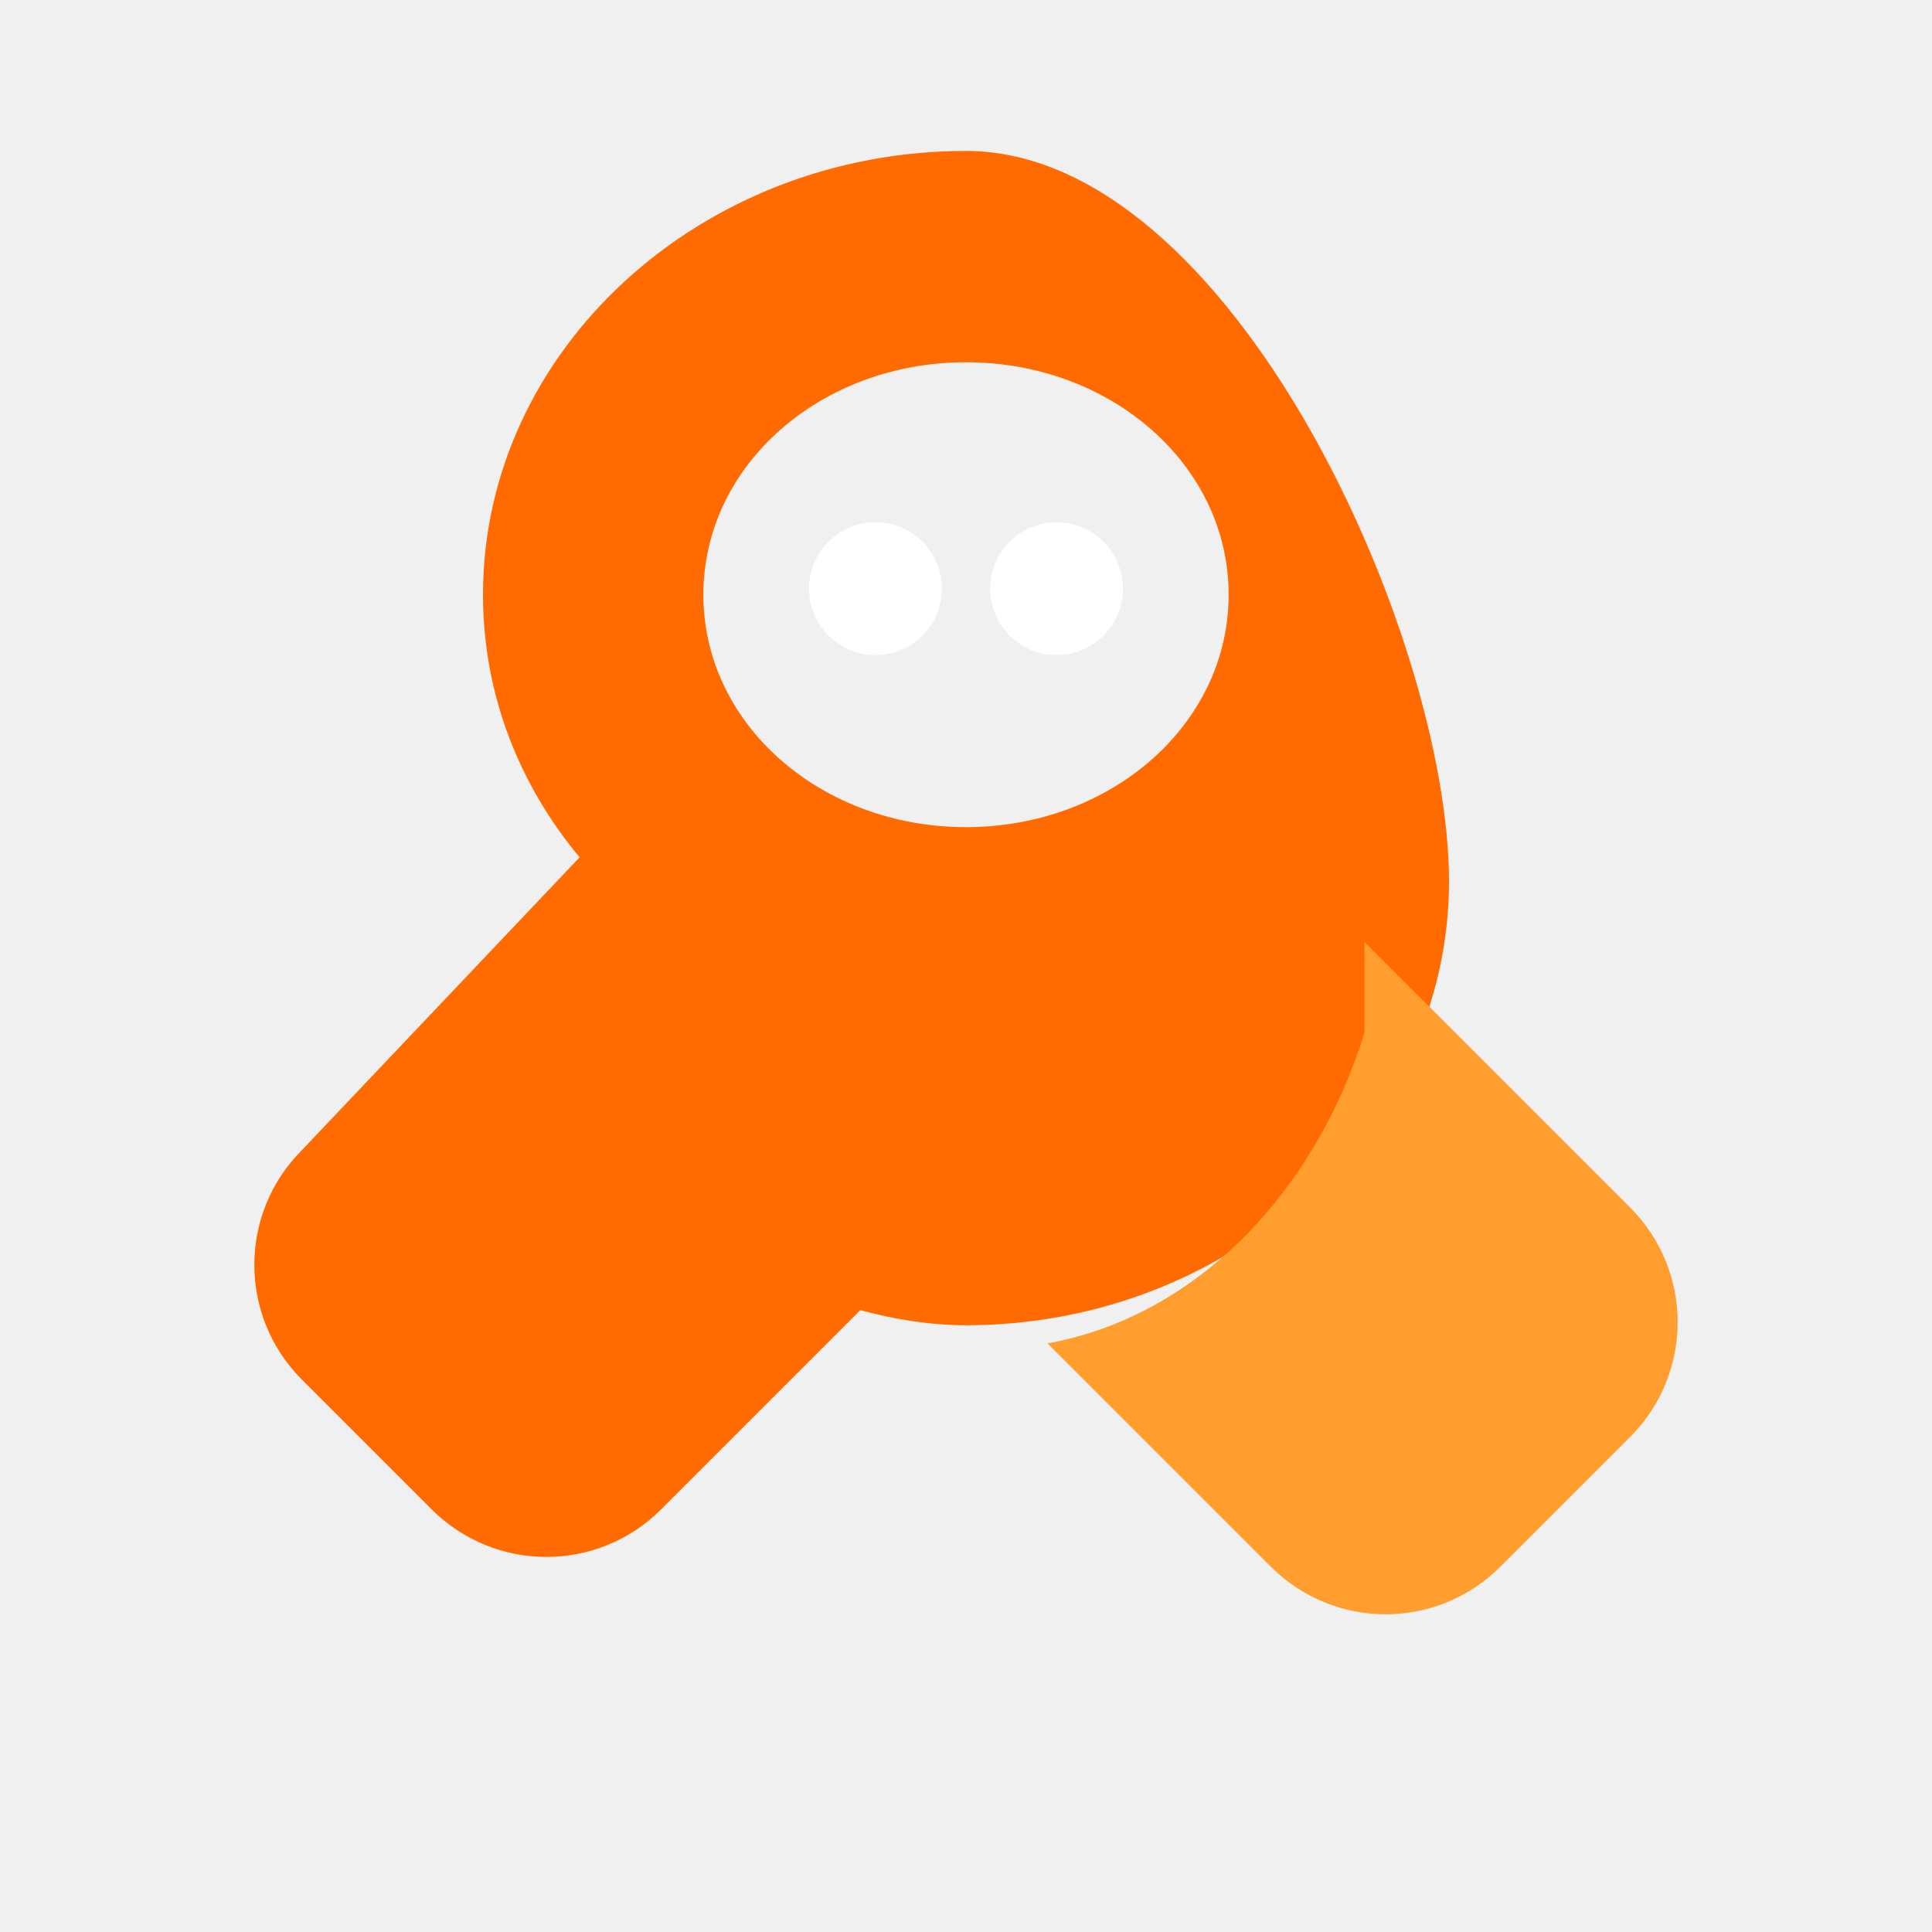
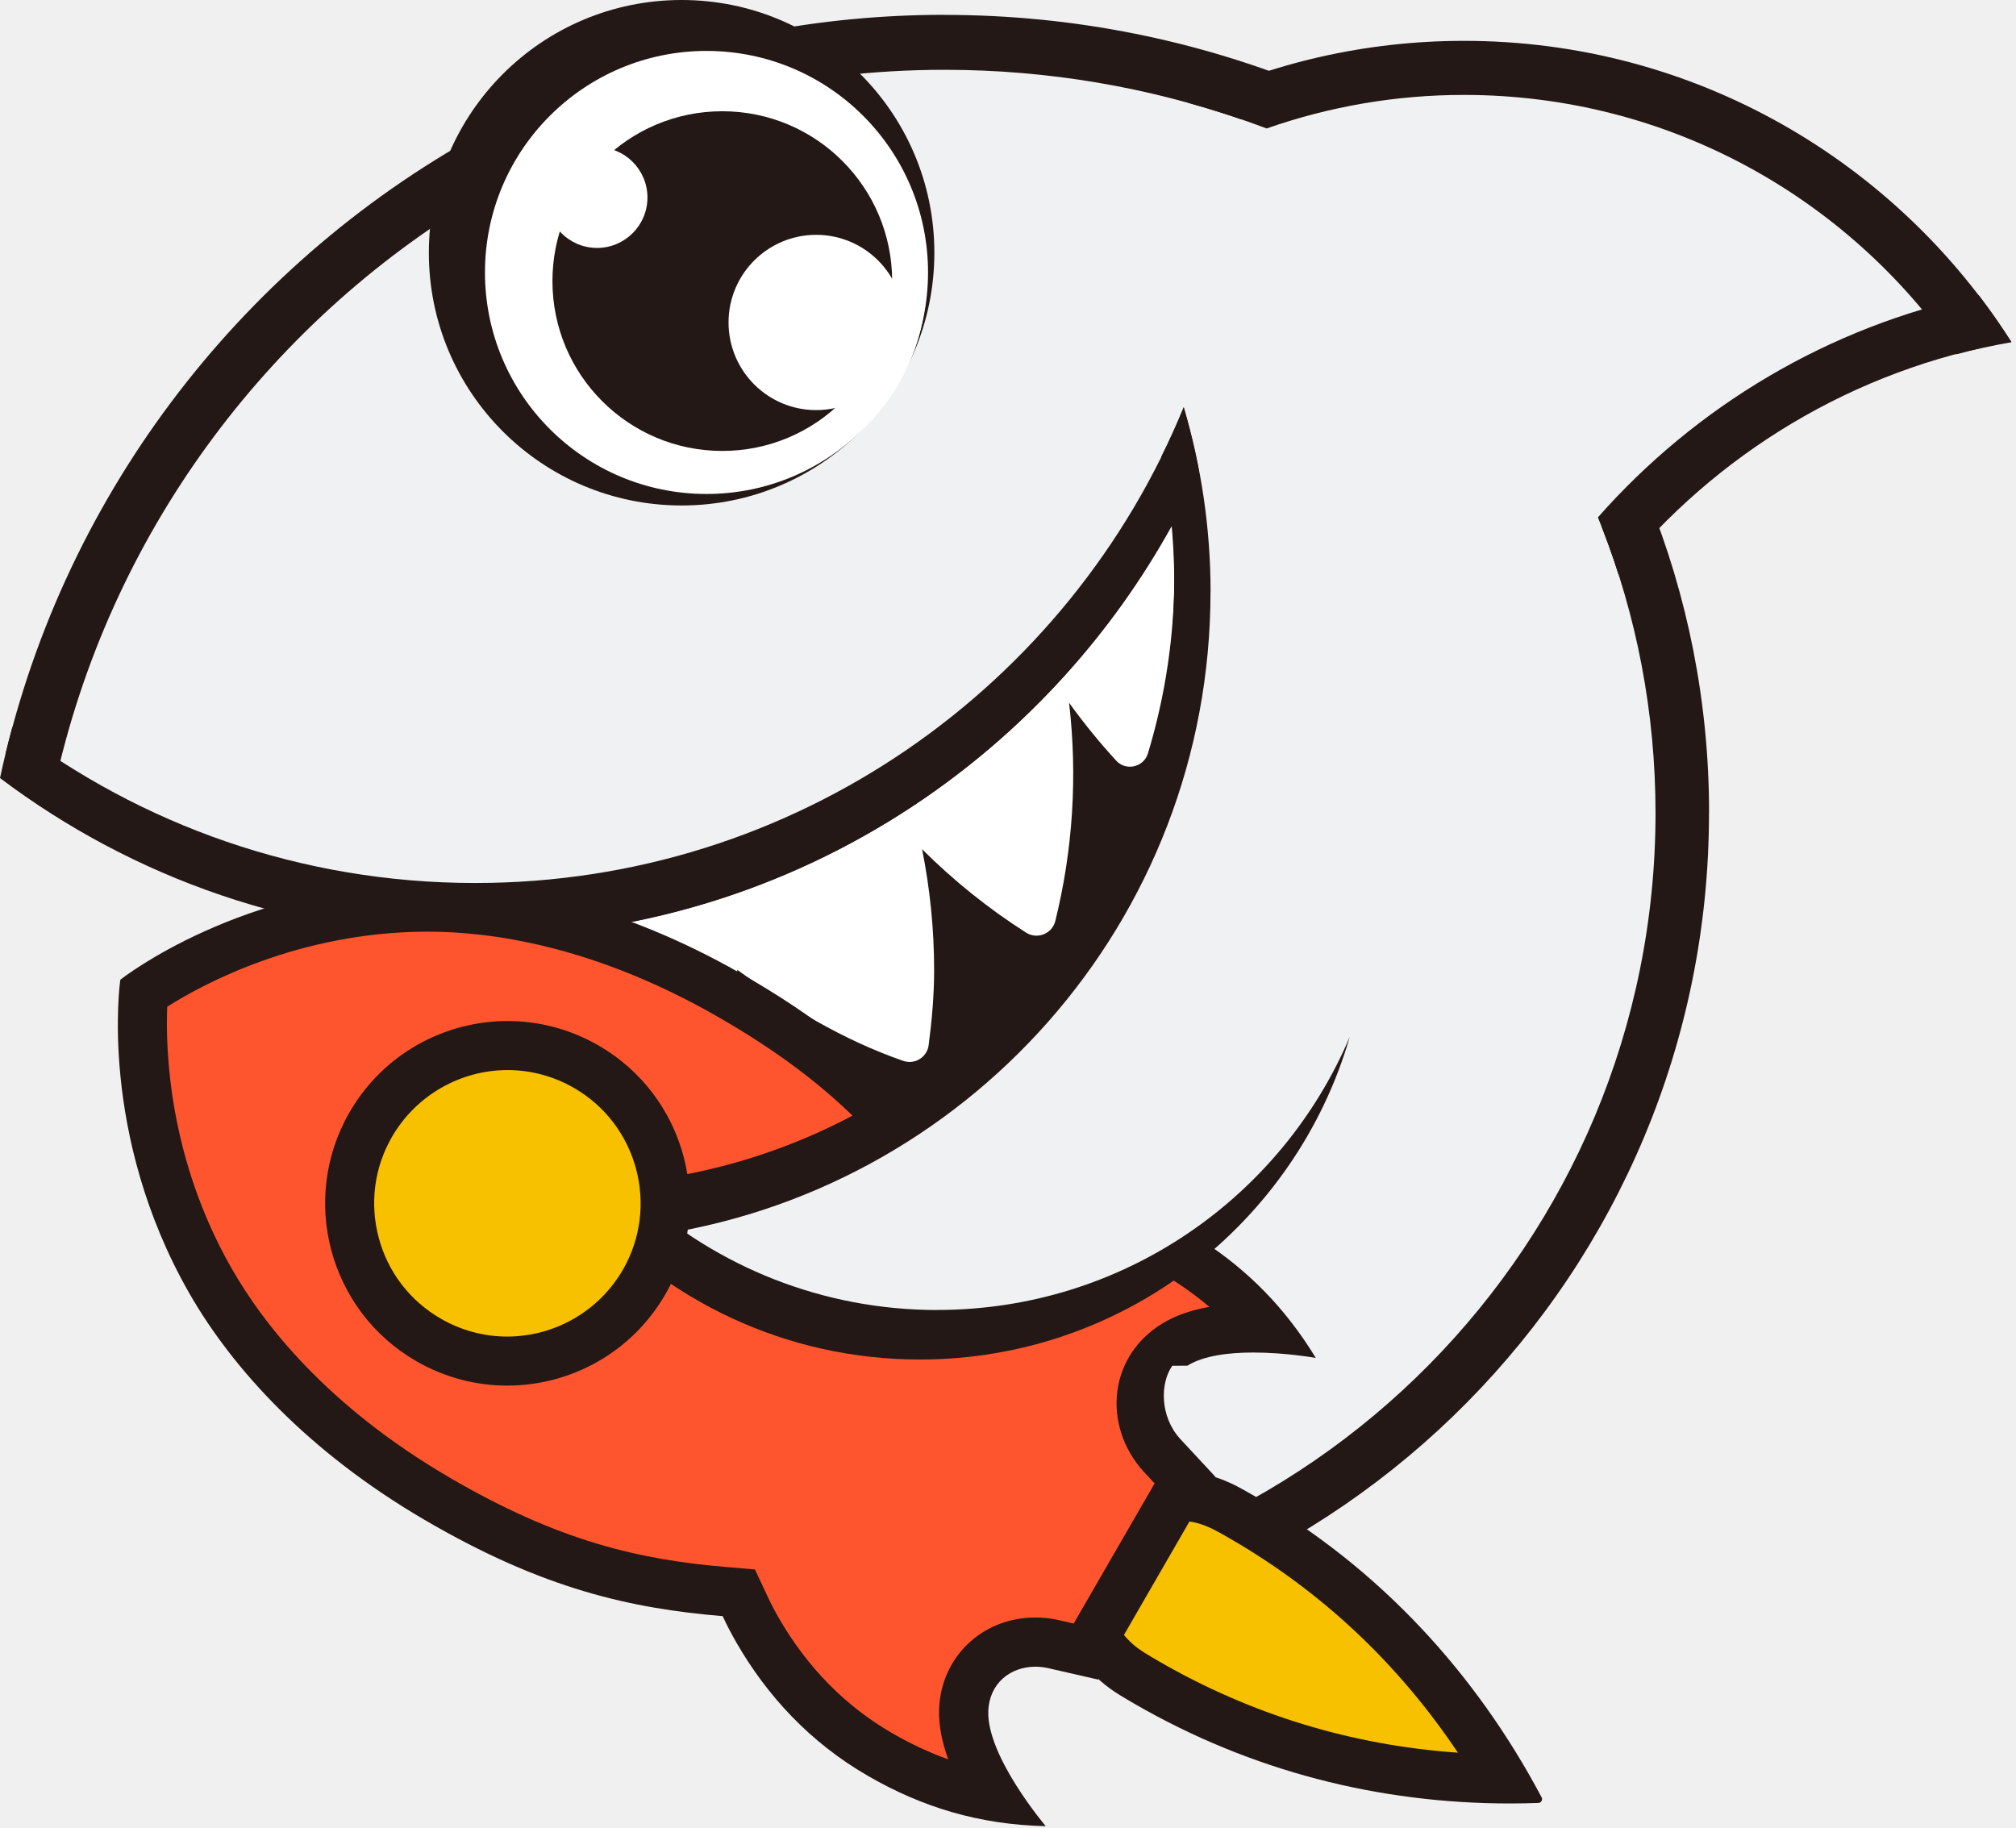
- <svg xmlns="http://www.w3.org/2000/svg" viewBox="0 0 64 64" role="img" aria-labelledby="title">
-   <path fill="#ff6b00" d="M32 5c-8.8 0-16 6.6-16 14.7 0 3.3 1.2 6.3 3.2 8.7L10 38.1c-2.1 2.1-2.1 5.5 0 7.6l4.3 4.3c2.1 2.1 5.5 2.1 7.6 0l6.6-6.6c1.1.3 2.3.5 3.5.5 8.8 0 16-6.6 16-14.7S40.8 5 32 5Zm0 7c4.8 0 8.7 3.4 8.7 7.7s-3.9 7.7-8.7 7.7-8.7-3.4-8.7-7.7S27.2 12 32 12Z" />
-   <path fill="#ff9d2e" d="m45.2 31.2 8.8 8.8c2.1 2.1 2.1 5.5 0 7.6l-4.3 4.3c-2.1 2.1-5.5 2.1-7.6 0l-7.4-7.4c5-.9 8.9-5.1 10.5-10.3Z" />
-   <circle cx="29" cy="19.5" r="2.2" fill="#fff" />
-   <circle cx="35" cy="19.5" r="2.2" fill="#fff" />
+ <svg xmlns="http://www.w3.org/2000/svg" viewBox="0 0 268 243">
+   <g>
+     <path fill="#F0F1F2" d="M3.5 102.17s16.32-58.04 58-77.1c-.22 0 42.53-33.25 106.62-11.53.48.78 51.89-22.26 94.681 29.33.219-.07-28.821 5.66-46.111 26.96 0-.2 15.08 44.13-2.66 82.6s-45.91 50.44-45.91 50.44-7.86-.88-13.72-9.44.84-19.2 13.72-16.85l-10.23-9.84s-18.2 13.31-39.28 10.96c-21.09-2.35-32.54-13.31-32.54-13.31l2.35-4.4s30.17-5.33 45.96-22.12 26.06-30.93 22.15-74.41c0 0-23.6 45.37-72.58 54.82S3.5 102.17 3.5 102.17">
+ </path>
+     <path fill="#231815" d="m156.52 63.44-20.88 28.47-42.78 25.48-37.29 3.6-2.39 3.6 37.17 14.45 18.69 16.41 23.28-14.64 17.73-25.49 7.83-22.39 1.49-25.44z">
+ </path>
+     <path fill="#FFF" d="M76.67 123.74c6.84 11.42 17.42 28.99 17.52 28.68 2.6-8.41 3.67-16.82 3.82-23.49 6.75 4.9 14.04 9.33 22.07 12.11a2.56 2.56 0 0 0 3.37-2.08c.43-3.27.73-6.65.73-9.98 0-5.51-.56-10.88-1.6-16.08 4.19 4.17 8.82 7.9 13.83 11.09 1.48.94 3.46.15 3.88-1.55a81.5 81.5 0 0 0 1.83-29.01c1.94 2.69 4.03 5.26 6.27 7.7 1.29 1.41 3.65.87 4.21-.96a82 82 0 0 0 3.52-23.79c0-2.21-.11-4.4-.29-6.56-15.94 28.9-45 49.55-79.16 53.91z">
+ </path>
+     <circle cx="59.17" cy="120.99" r="3.6" fill="#2CA6E0">
+ </circle>
+     <circle cx="82.84" cy="161" r="3.6" fill="#2CA6E0">
+ </circle>
+     <path fill="#231815" d="M194.62 5.43c-13.14 0-25.59 2.95-36.74 8.22 3.57.99 7.07 2.13 10.5 3.43a79.1 79.1 0 0 1 26.23-4.46c27.16 0 51.13 13.66 65.42 34.49 2.41-.65 4.87-1.18 7.36-1.62-15.29-24.07-42.16-40.06-72.78-40.06zM63.17 117.39c-23.13 0-44.45-7.72-61.53-20.72-.61 2.23-1.15 4.49-1.64 6.77 17.62 13.28 39.54 21.16 63.31 21.16 42.75 0 79.55-25.47 96.06-62.06-.54-2.85-1.21-5.64-2.01-8.38-15.18 37.09-51.63 63.23-94.18 63.23z">
+ </path>
+     <path fill="#231815" d="M267.38 45.45a87 87 0 0 0-4.35-6.23c-19.97 4.2-37.59 14.8-50.61 29.56 1 2.47 1.92 4.99 2.73 7.55 12.84-15.93 31.22-27.21 52.22-30.88z">
+ </path>
+     <path fill="#231815" d="M227.2 108.08c0-14.77-2.88-28.87-8.1-41.77l-6.16 3.77c4.61 11.78 7.14 24.6 7.14 38.01 0 57.14-45.91 103.55-102.85 104.38v7.12c60.87-.83 109.96-50.43 109.96-111.5z">
+ </path>
+     <path fill="#F8C100" d="M199.85 236.51c-16.97-.14-32.91-4.45-47.39-12.8q-1.02-.585-1.92-1.14c-7.33-4.5-6.38-11.15-5.63-13.79 1.34-4.75 5.66-9.86 11.98-9.86 2.08 0 4.2.58 6.31 1.72.62.34 1.27.7 1.95 1.09 14.38 8.3 26.04 19.99 34.7 34.78">
+ </path>
+     <path fill="#231815" d="M156.89 202.17c1.53 0 3.13.45 4.76 1.33.6.32 1.22.67 1.87 1.05 12.17 7.03 22.33 16.58 30.29 28.46-14.14-.99-27.48-5.06-39.72-12.13-.65-.38-1.27-.74-1.85-1.1-5.24-3.22-4.88-7.73-4.2-10.13 1.05-3.72 4.43-7.49 8.85-7.49m0-6.52c-14.06 0-22.91 20.57-8.06 29.69.63.39 1.29.78 2 1.19 15.55 8.98 32.56 13.24 49.87 13.24 1.27 0 2.54-.02 3.81-.07.37-.01.6-.42.43-.74-8.73-16.46-21.47-30.42-38.17-40.06-.71-.41-1.38-.79-2.03-1.14-2.71-1.47-5.37-2.12-7.86-2.12z">
+ </path>
+     <path fill="#FF552E" d="M156.12 178.8c2.42-1.51 5.85-2.25 10.5-2.25.51 0 1.01 0 1.5.03-3.17-3.82-6.88-6.97-11.34-9.69-6.76 3.82-22.56 11.69-36.63 10.95-17.43-.92-32.43-10.77-32.43-10.77l.7-7.09c7.15-.8 23.04-8.18 29.72-11.41-5.29-5.65-11.9-10.97-21.46-16.41-16.77-9.54-30.9-11.55-39.8-11.55h-.21c-19.66.07-33.87 8.85-37.61 11.42-.36 4.53-.85 21.22 8.91 38.28 4.44 7.76 13.25 19.07 30 28.88 15.18 8.89 26.3 11.39 38.34 12.41l1.88.16.8 1.71c.51 1.1 1.08 2.19 1.69 3.25 4.08 7.09 9.57 12.65 16.3 16.54 4.95 2.86 9.89 4.69 15.17 5.59-2.13-3.44-4.2-7.79-4.07-11.5.19-5.24 4.2-9.04 9.52-9.04.76 0 1.53.08 2.34.25l4.39 1 13.17-22.8-3.1-3.34c-2.07-2.31-3.03-5.27-2.63-8.11.38-2.68 1.92-4.99 4.35-6.51">
+ </path>
+     <g fill="#231815">
+       <path d="M125.55 1.97c-8.36 0-16.52.8-24.44 2.33l4.23 1.13 6.14 4.66c4.61-.53 9.31-.81 14.07-.81 13.84 0 27.13 2.33 39.51 6.6l9.51-4.2c-15.11-6.25-31.66-9.7-49.02-9.7zM66.7 16.24C34.07 33.11 9.6 63.56.77 100.11l5.12 3.87 1.33.66c7.2-33.31 28.11-61.51 56.52-78.42z">
+ </path>
+     </g>
+     <path fill="#231815" d="M160.93 78.71c0-8.54-1.26-16.79-3.57-24.58a96 96 0 0 1-2.99 6.61c1.13 5.35 1.73 10.9 1.73 16.59 0 44.33-35.94 80.27-80.27 80.27-.28 0-.56-.02-.83-.02l11.05 6.79c42.27-5.67 74.87-41.85 74.87-85.67z">
+ </path>
+     <path fill="#231815" d="M124.61 174.16c-15.3 0-29.24-5.78-39.78-15.26l-7.33 1.5c10.91 12.46 26.92 20.34 44.79 20.34 27.1 0 49.95-18.11 57.14-42.89-9.05 21.34-30.18 36.3-54.82 36.3z">
+ </path>
+     <path fill="#F8C100" d="M67.43 180.95c-3.66 0-7.28-.97-10.46-2.81a20.83 20.83 0 0 1-9.77-12.73c-1.45-5.41-.71-11.06 2.1-15.91a21.05 21.05 0 0 1 18.18-10.49c3.66 0 7.27.97 10.46 2.81 10.01 5.78 13.46 18.63 7.68 28.65a21.05 21.05 0 0 1-18.18 10.49z">
+ </path>
+     <path fill="#231815" d="M67.48 142.26c3.09 0 6.14.82 8.83 2.38 8.46 4.88 11.37 15.74 6.48 24.19a17.8 17.8 0 0 1-15.36 8.86c-3.09 0-6.14-.82-8.83-2.38-4.1-2.37-7.03-6.18-8.25-10.75s-.6-9.34 1.77-13.44c3.16-5.46 9.04-8.86 15.36-8.86m0-6.52c-8.37 0-16.52 4.35-21.01 12.12-6.69 11.59-2.72 26.41 8.87 33.1 3.82 2.2 7.98 3.25 12.09 3.25 8.37 0 16.52-4.35 21.01-12.12 6.69-11.59 2.72-26.41-8.87-33.1-3.82-2.2-7.98-3.25-12.09-3.25M124.21 33.6c0 18.56-15.04 33.6-33.6 33.6s-33.6-15.04-33.6-33.6S72.05 0 90.61 0s33.6 15.04 33.6 33.6">
+ </path>
+     <path fill="#FFF" d="M123.37 36.22c0 16.27-13.19 29.45-29.45 29.45-16.27 0-29.45-13.19-29.45-29.45 0-16.27 13.19-29.45 29.45-29.45 16.27 0 29.45 13.19 29.45 29.45">
+ </path>
+     <path fill="#FFF" d="M123.16 37.37c0 14.99-12.15 27.14-27.14 27.14S68.88 52.36 68.88 37.37s12.15-27.14 27.14-27.14 27.14 12.15 27.14 27.14">
+ </path>
+     <path fill="#231815" d="M118.6 37.37c0 12.47-10.11 22.58-22.58 22.58S73.44 49.84 73.44 37.37s10.11-22.58 22.58-22.58S118.6 24.9 118.6 37.37">
+ </path>
+     <circle cx="79.37" cy="26.26" r="6.7" fill="#FFF">
+ </circle>
+     <circle cx="108.5" cy="42.87" r="11.65" fill="#FFF">
+ </circle>
+     <path fill="#231815" d="M157.85 181.56c2.17-1.36 5.57-1.75 8.76-1.75 4.34 0 8.31.72 8.31.72-4.07-6.67-9-11.61-14.99-15.52l-6.15 3.89c.09.05.18.09.28.15 2.46 1.42 4.68 2.97 6.7 4.69-2.52.44-4.63 1.2-6.37 2.29-3.26 2.04-5.33 5.17-5.84 8.82-.53 3.8.72 7.71 3.43 10.74l.04.04.04.04 1.43 1.54-10.76 18.63-2.04-.47h-.05l-.06-.02c-.98-.21-1.97-.31-2.96-.31-7.03 0-12.53 5.24-12.78 12.18-.08 2.18.41 4.46 1.21 6.67-2.5-.89-4.96-2.04-7.42-3.46-6.23-3.6-11.32-8.76-15.11-15.35-.56-.98-1.09-1.99-1.56-3.01l-1.6-3.42-3.76-.32c-11.59-.98-22.32-3.4-36.96-11.97-16.13-9.45-24.58-20.27-28.82-27.68-8.42-14.7-8.82-29.14-8.59-34.84 4.83-3.06 17.53-9.92 34.46-9.98h.2c8.51 0 22.04 1.93 38.19 11.12 8.65 4.92 14.78 9.74 19.72 14.8l6.41-2.72c-5.53-6.05-12.53-11.84-22.9-17.74-15.41-8.77-29.9-11.97-41.41-11.97h-.22c-24.42.09-40.58 12.82-40.58 12.82l-.1.08-.02.13s-2.94 20.36 9.19 41.56c5.74 10.02 15.79 21.05 31.19 30.07 15.93 9.33 27.6 11.82 39.71 12.85.55 1.19 1.16 2.35 1.82 3.5 4.05 7.04 9.77 13.28 17.5 17.74 7.17 4.14 14.71 6.47 23.63 6.68 0 0-7.86-9.26-7.64-15.3.14-3.73 2.97-5.9 6.26-5.9.53 0 1.07.06 1.61.17l6.74 1.54 15.57-26.97-4.7-5.06c-2.68-2.98-2.65-7.38-1.02-9.69z">
+ </path>
+   </g>
</svg>
